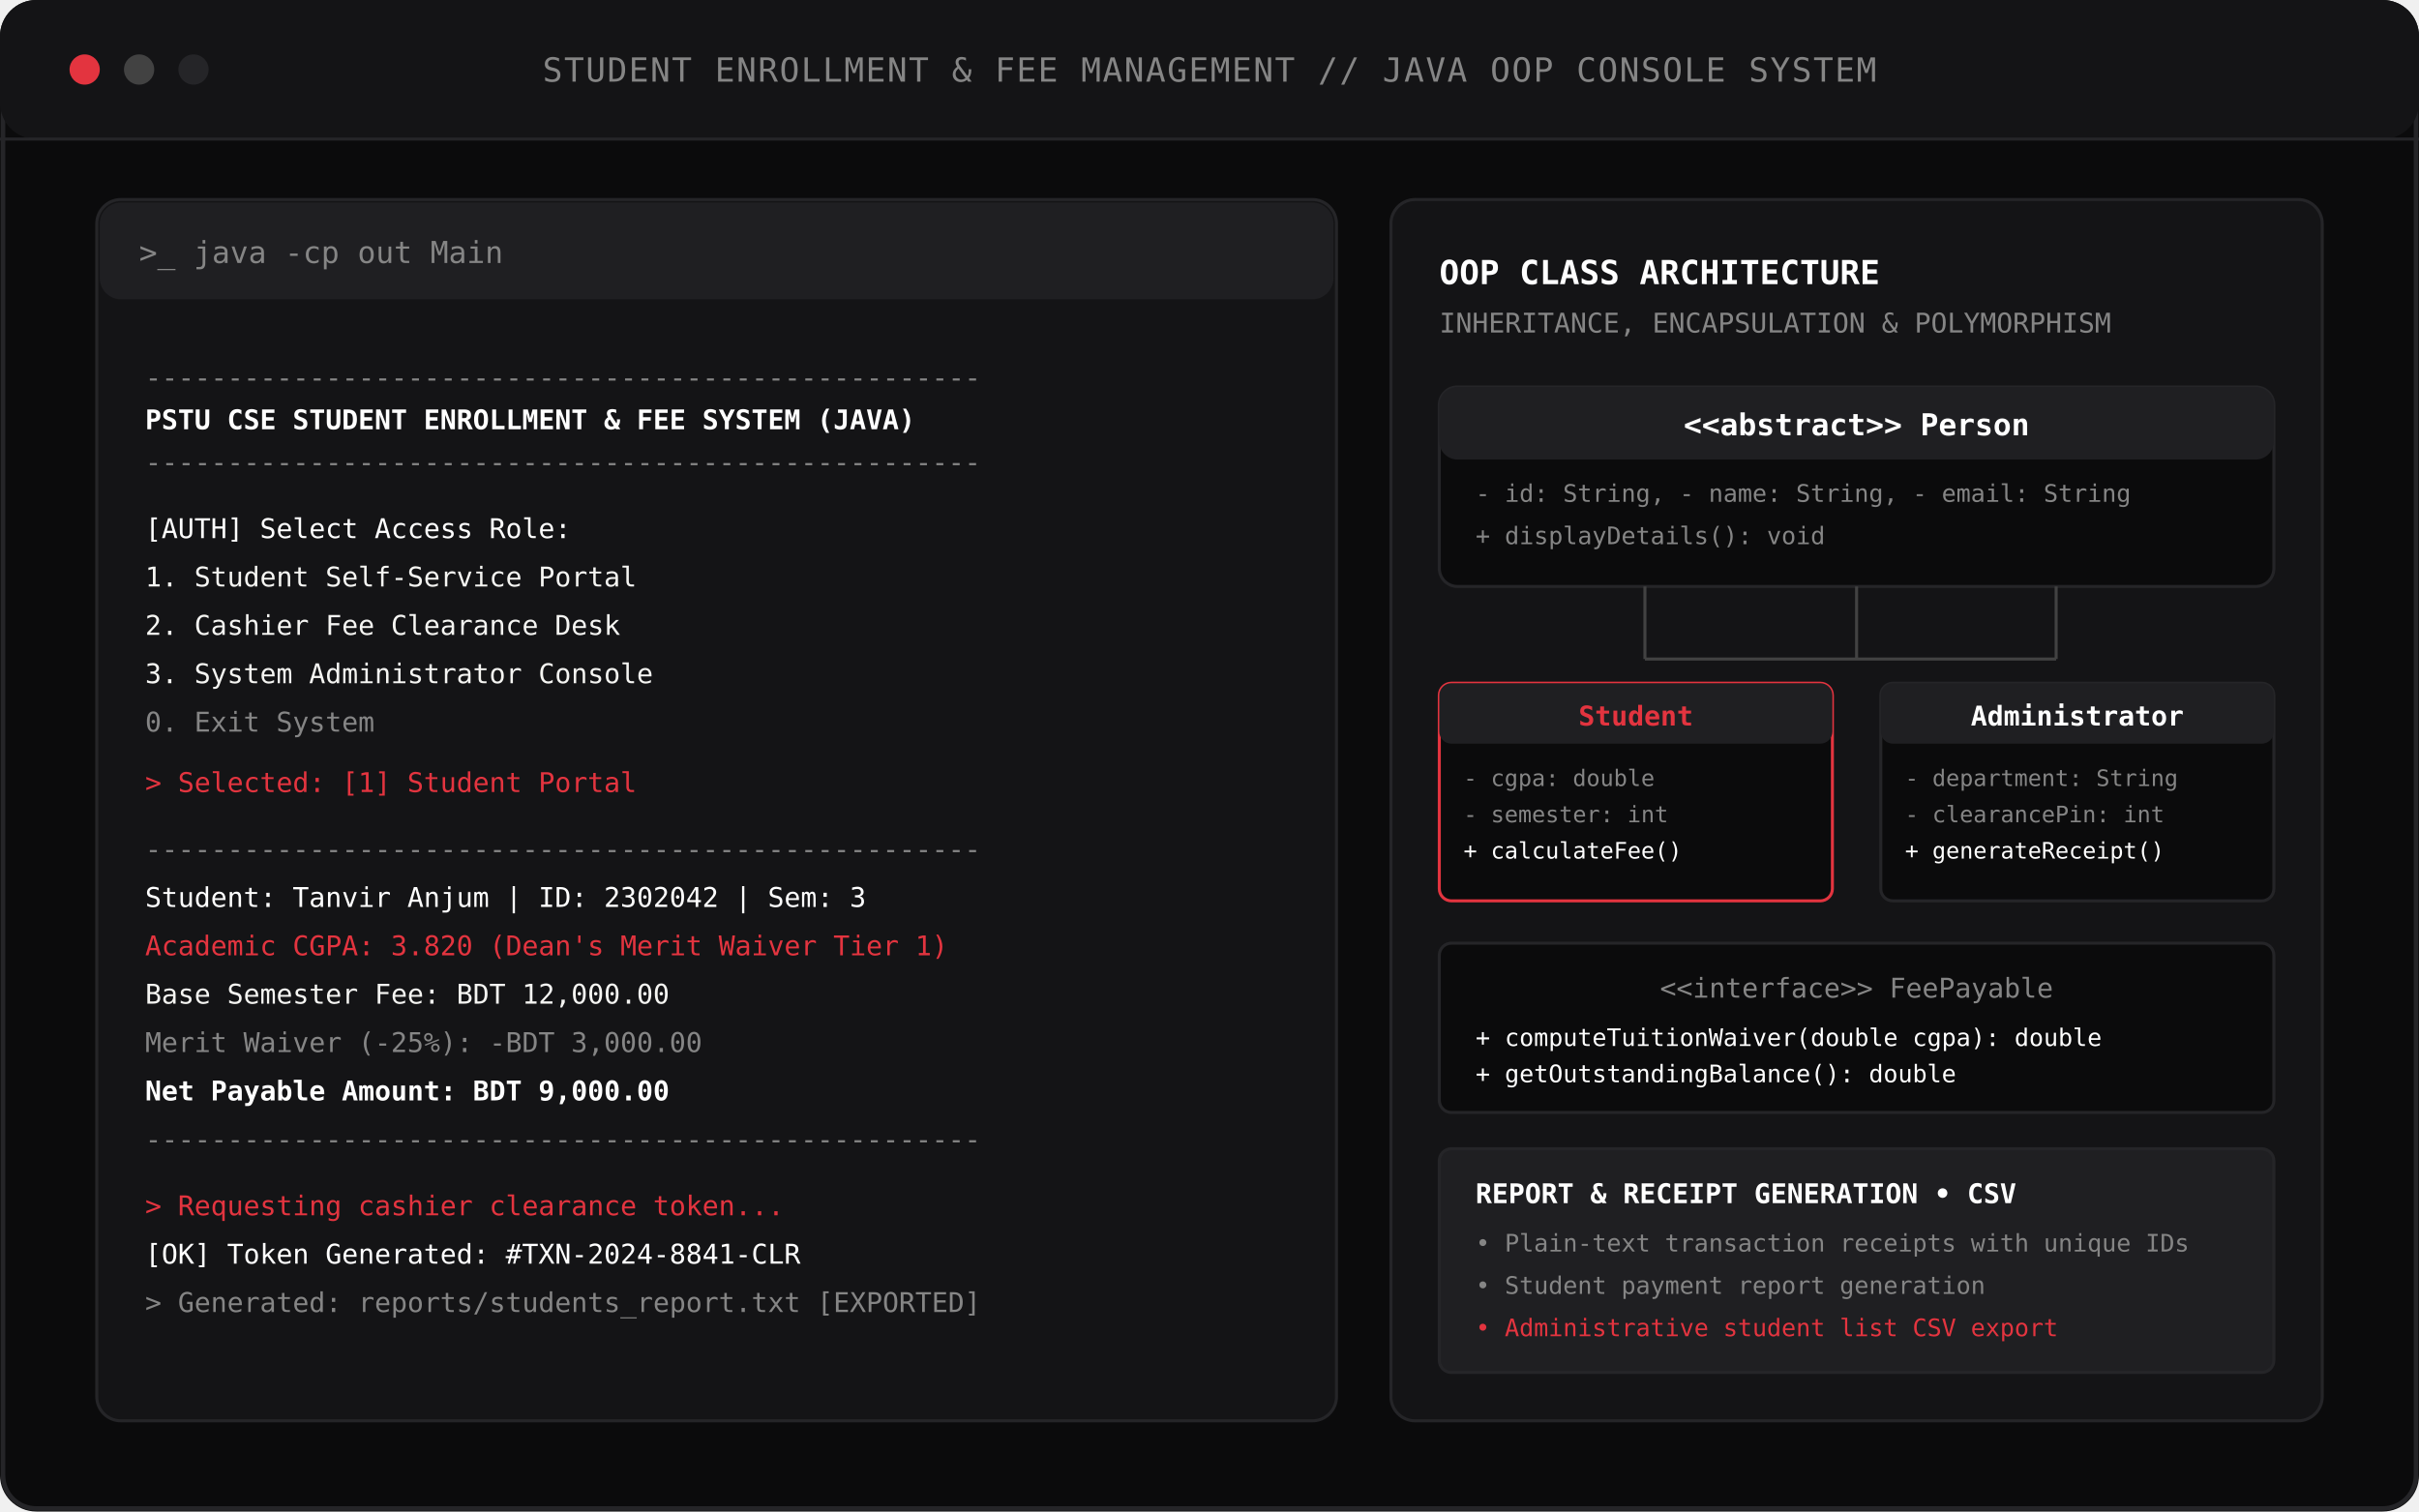
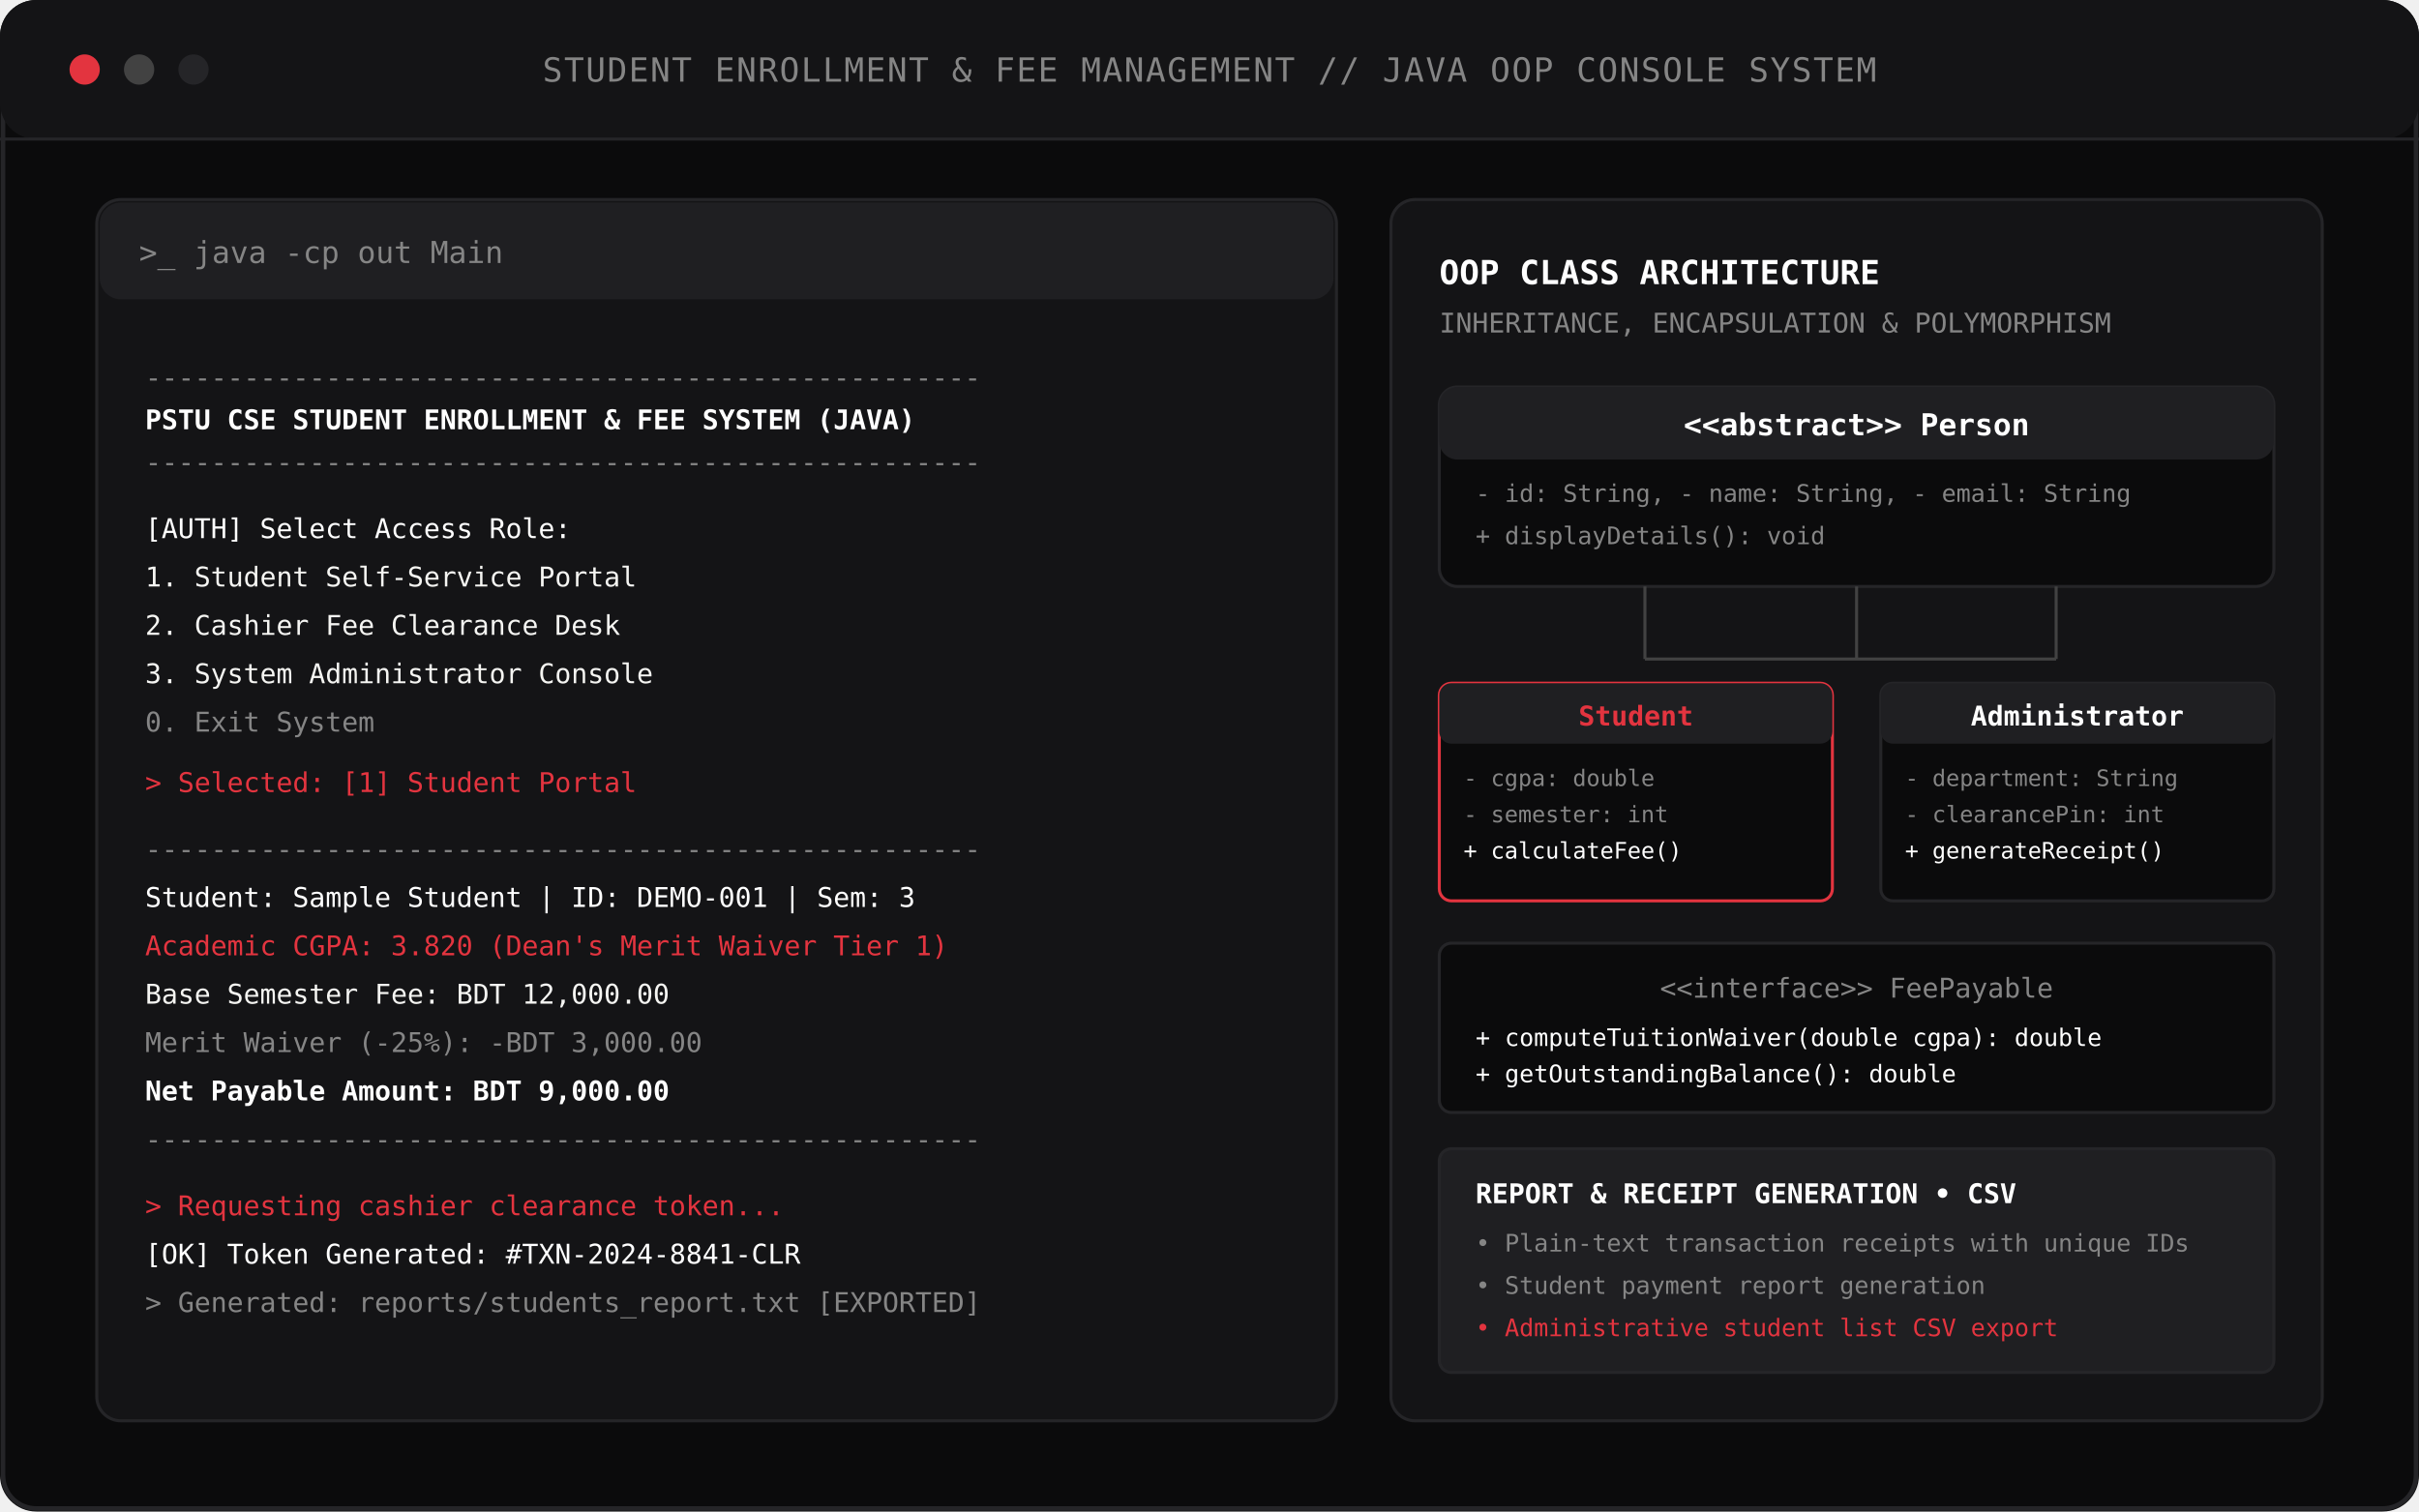
<svg xmlns="http://www.w3.org/2000/svg" viewBox="0 0 800 500" width="100%" height="100%">
  <rect width="800" height="500" rx="12" fill="#0B0B0C" />
  <rect x="1" y="1" width="798" height="498" rx="11" fill="none" stroke="#252528" stroke-width="1.5" />
  <rect x="0" y="0" width="800" height="46" rx="12" fill="#141416" />
  <line x1="0" y1="46" x2="800" y2="46" stroke="#252528" stroke-width="1" />
  <circle cx="28" cy="23" r="5" fill="#E3343F" />
  <circle cx="46" cy="23" r="5" fill="#424242" />
  <circle cx="64" cy="23" r="5" fill="#252528" />
  <text x="400" y="27" font-family="'JetBrains Mono', monospace" font-size="11" fill="#858585" text-anchor="middle" letter-spacing="0.5">STUDENT ENROLLMENT &amp; FEE MANAGEMENT // JAVA OOP CONSOLE SYSTEM</text>
  <g transform="translate(32, 66)">
    <rect width="410" height="404" rx="8" fill="#141416" stroke="#252528" stroke-width="1" />
    <rect x="1" y="1" width="408" height="32" rx="7" fill="#1F1F22" />
    <text x="14" y="21" font-family="'JetBrains Mono', monospace" font-size="10" fill="#858585">&gt;_ java -cp out Main</text>
    <g transform="translate(16, 48)" font-family="'JetBrains Mono', monospace" font-size="9" fill="#858585">
      <text y="14" fill="#858585">---------------------------------------------------</text>
      <text y="28" font-weight="bold" fill="#FFFFFF">  PSTU CSE STUDENT ENROLLMENT &amp; FEE SYSTEM (JAVA)  </text>
      <text y="42" fill="#858585">---------------------------------------------------</text>
      <text y="64" fill="#FFFFFF">[AUTH] Select Access Role:</text>
      <text y="80" fill="#F5F5F2">  1. Student Self-Service Portal</text>
      <text y="96" fill="#F5F5F2">  2. Cashier Fee Clearance Desk</text>
      <text y="112" fill="#F5F5F2">  3. System Administrator Console</text>
      <text y="128" fill="#858585">  0. Exit System</text>
      <text y="148" fill="#E3343F">&gt; Selected: [1] Student Portal</text>
      <text y="170" fill="#858585">---------------------------------------------------</text>
-       <text y="186" fill="#FFFFFF">Student: Tanvir Anjum | ID: 2302042 | Sem: 3</text>
+       <text y="186" fill="#FFFFFF">Student: Sample Student | ID: DEMO-001 | Sem: 3</text>
      <text y="202" fill="#E3343F">Academic CGPA: 3.820 (Dean's Merit Waiver Tier 1)</text>
      <text y="218" fill="#F5F5F2">Base Semester Fee:   BDT 12,000.00</text>
      <text y="234" fill="#858585">Merit Waiver (-25%): -BDT  3,000.00</text>
      <text y="250" font-weight="bold" fill="#FFFFFF">Net Payable Amount:  BDT  9,000.00</text>
      <text y="266" fill="#858585">---------------------------------------------------</text>
      <text y="288" fill="#E3343F">&gt; Requesting cashier clearance token...</text>
      <text y="304" fill="#FFFFFF">[OK] Token Generated: #TXN-2024-8841-CLR</text>
      <text y="320" fill="#858585">&gt; Generated: reports/students_report.txt [EXPORTED]</text>
    </g>
  </g>
  <g transform="translate(460, 66)">
    <rect width="308" height="404" rx="8" fill="#141416" stroke="#252528" stroke-width="1" />
    <text x="16" y="28" font-family="'JetBrains Mono', monospace" font-size="11" font-weight="bold" fill="#FFFFFF">OOP CLASS ARCHITECTURE</text>
    <text x="16" y="44" font-family="'JetBrains Mono', monospace" font-size="9" fill="#858585">INHERITANCE, ENCAPSULATION &amp; POLYMORPHISM</text>
    <g transform="translate(16, 62)">
      <rect width="276" height="66" rx="6" fill="#0B0B0C" stroke="#252528" stroke-width="1" />
      <rect width="276" height="24" rx="6" fill="#1F1F22" />
      <text x="138" y="16" font-family="'JetBrains Mono', monospace" font-size="10" font-weight="bold" fill="#FFFFFF" text-anchor="middle">&lt;&lt;abstract&gt;&gt; Person</text>
      <text x="12" y="38" font-family="'JetBrains Mono', monospace" font-size="8" fill="#858585">- id: String, - name: String, - email: String</text>
      <text x="12" y="52" font-family="'JetBrains Mono', monospace" font-size="8" fill="#858585">+ displayDetails(): void</text>
    </g>
    <line x1="84" y1="128" x2="84" y2="152" stroke="#424242" stroke-width="1" />
    <line x1="220" y1="128" x2="220" y2="152" stroke="#424242" stroke-width="1" />
    <line x1="84" y1="152" x2="220" y2="152" stroke="#424242" stroke-width="1" />
    <line x1="154" y1="128" x2="154" y2="152" stroke="#424242" stroke-width="1" />
    <g transform="translate(16, 160)">
      <rect width="130" height="72" rx="4" fill="#0B0B0C" stroke="#E3343F" stroke-width="1" />
      <rect width="130" height="20" rx="4" fill="#1F1F22" />
      <text x="65" y="14" font-family="'JetBrains Mono', monospace" font-size="9" font-weight="bold" fill="#E3343F" text-anchor="middle">Student</text>
      <text x="8" y="34" font-family="'JetBrains Mono', monospace" font-size="7.5" fill="#858585">- cgpa: double</text>
      <text x="8" y="46" font-family="'JetBrains Mono', monospace" font-size="7.5" fill="#858585">- semester: int</text>
      <text x="8" y="58" font-family="'JetBrains Mono', monospace" font-size="7.5" fill="#FFFFFF">+ calculateFee()</text>
    </g>
    <g transform="translate(162, 160)">
      <rect width="130" height="72" rx="4" fill="#0B0B0C" stroke="#252528" stroke-width="1" />
      <rect width="130" height="20" rx="4" fill="#1F1F22" />
      <text x="65" y="14" font-family="'JetBrains Mono', monospace" font-size="9" font-weight="bold" fill="#FFFFFF" text-anchor="middle">Administrator</text>
      <text x="8" y="34" font-family="'JetBrains Mono', monospace" font-size="7.5" fill="#858585">- department: String</text>
      <text x="8" y="46" font-family="'JetBrains Mono', monospace" font-size="7.5" fill="#858585">- clearancePin: int</text>
      <text x="8" y="58" font-family="'JetBrains Mono', monospace" font-size="7.5" fill="#FFFFFF">+ generateReceipt()</text>
    </g>
    <g transform="translate(16, 246)">
      <rect width="276" height="56" rx="4" fill="#0B0B0C" stroke="#252528" stroke-width="1" />
      <text x="138" y="18" font-family="'JetBrains Mono', monospace" font-size="9" fill="#858585" text-anchor="middle">&lt;&lt;interface&gt;&gt; FeePayable</text>
      <text x="12" y="34" font-family="'JetBrains Mono', monospace" font-size="8" fill="#FFFFFF">+ computeTuitionWaiver(double cgpa): double</text>
      <text x="12" y="46" font-family="'JetBrains Mono', monospace" font-size="8" fill="#FFFFFF">+ getOutstandingBalance(): double</text>
    </g>
    <g transform="translate(16, 314)">
      <rect width="276" height="74" rx="4" fill="#1F1F22" stroke="#252528" stroke-width="1" />
      <text x="12" y="18" font-family="'JetBrains Mono', monospace" font-size="9" font-weight="bold" fill="#FFFFFF">REPORT &amp; RECEIPT GENERATION • CSV</text>
      <text x="12" y="34" font-family="'JetBrains Mono', monospace" font-size="8" fill="#858585">• Plain-text transaction receipts with unique IDs</text>
      <text x="12" y="48" font-family="'JetBrains Mono', monospace" font-size="8" fill="#858585">• Student payment report generation</text>
      <text x="12" y="62" font-family="'JetBrains Mono', monospace" font-size="8" fill="#E3343F">• Administrative student list CSV export</text>
    </g>
  </g>
</svg>
